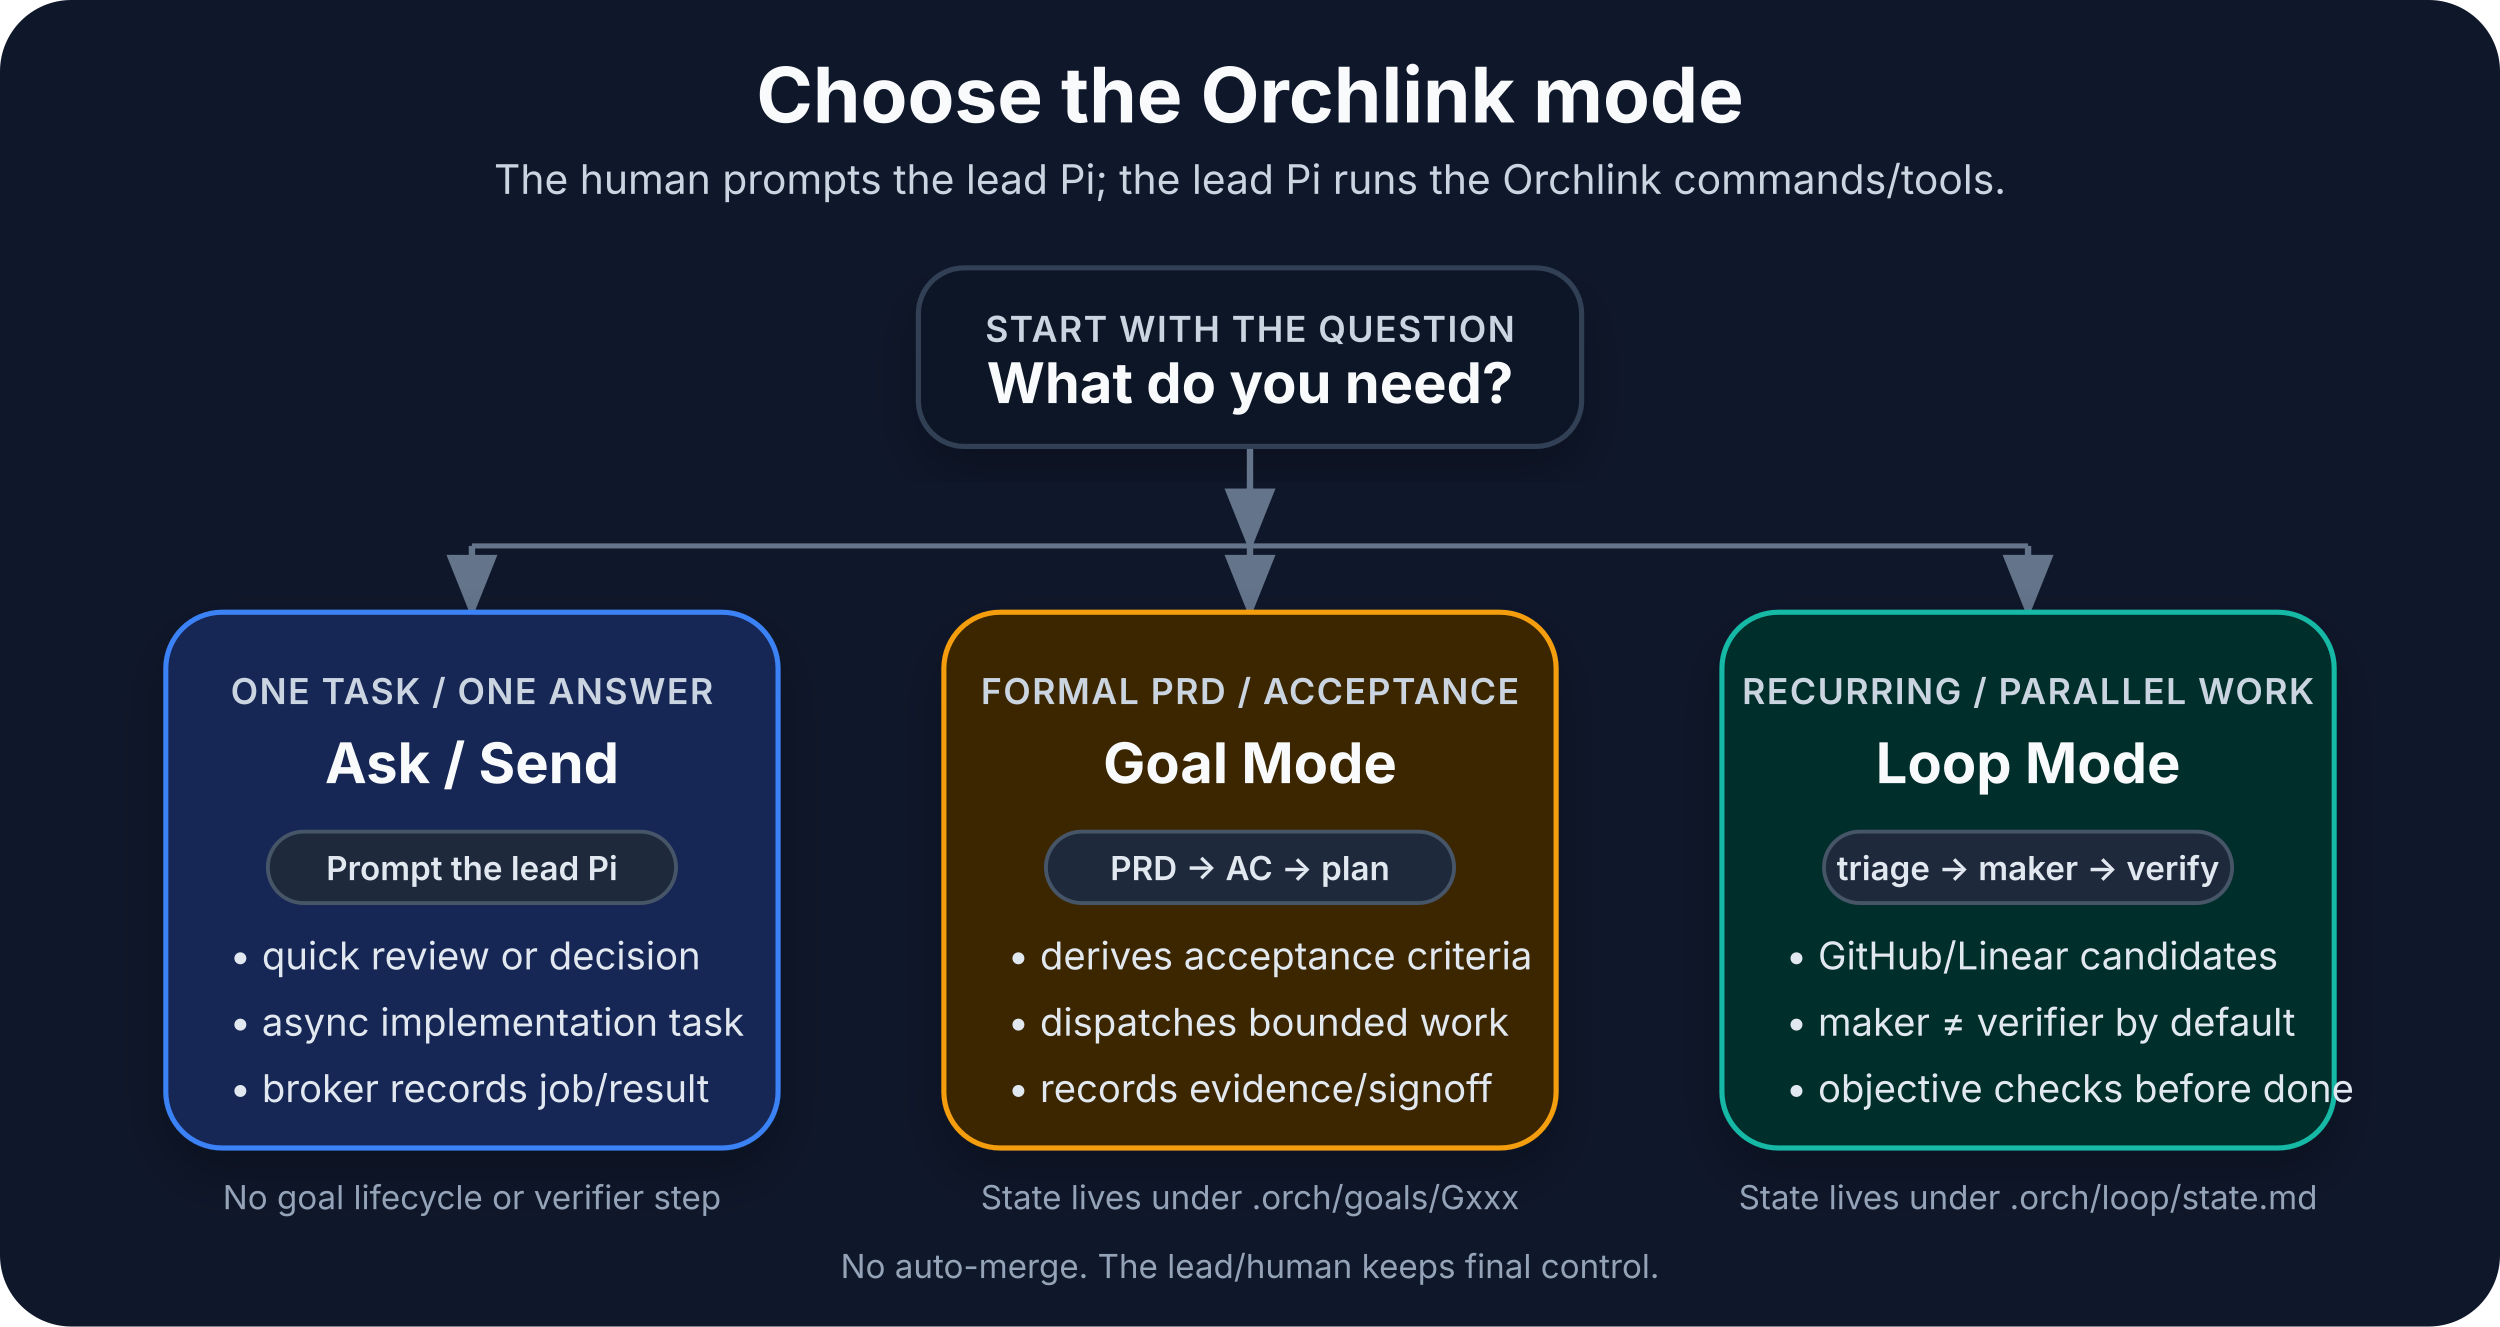
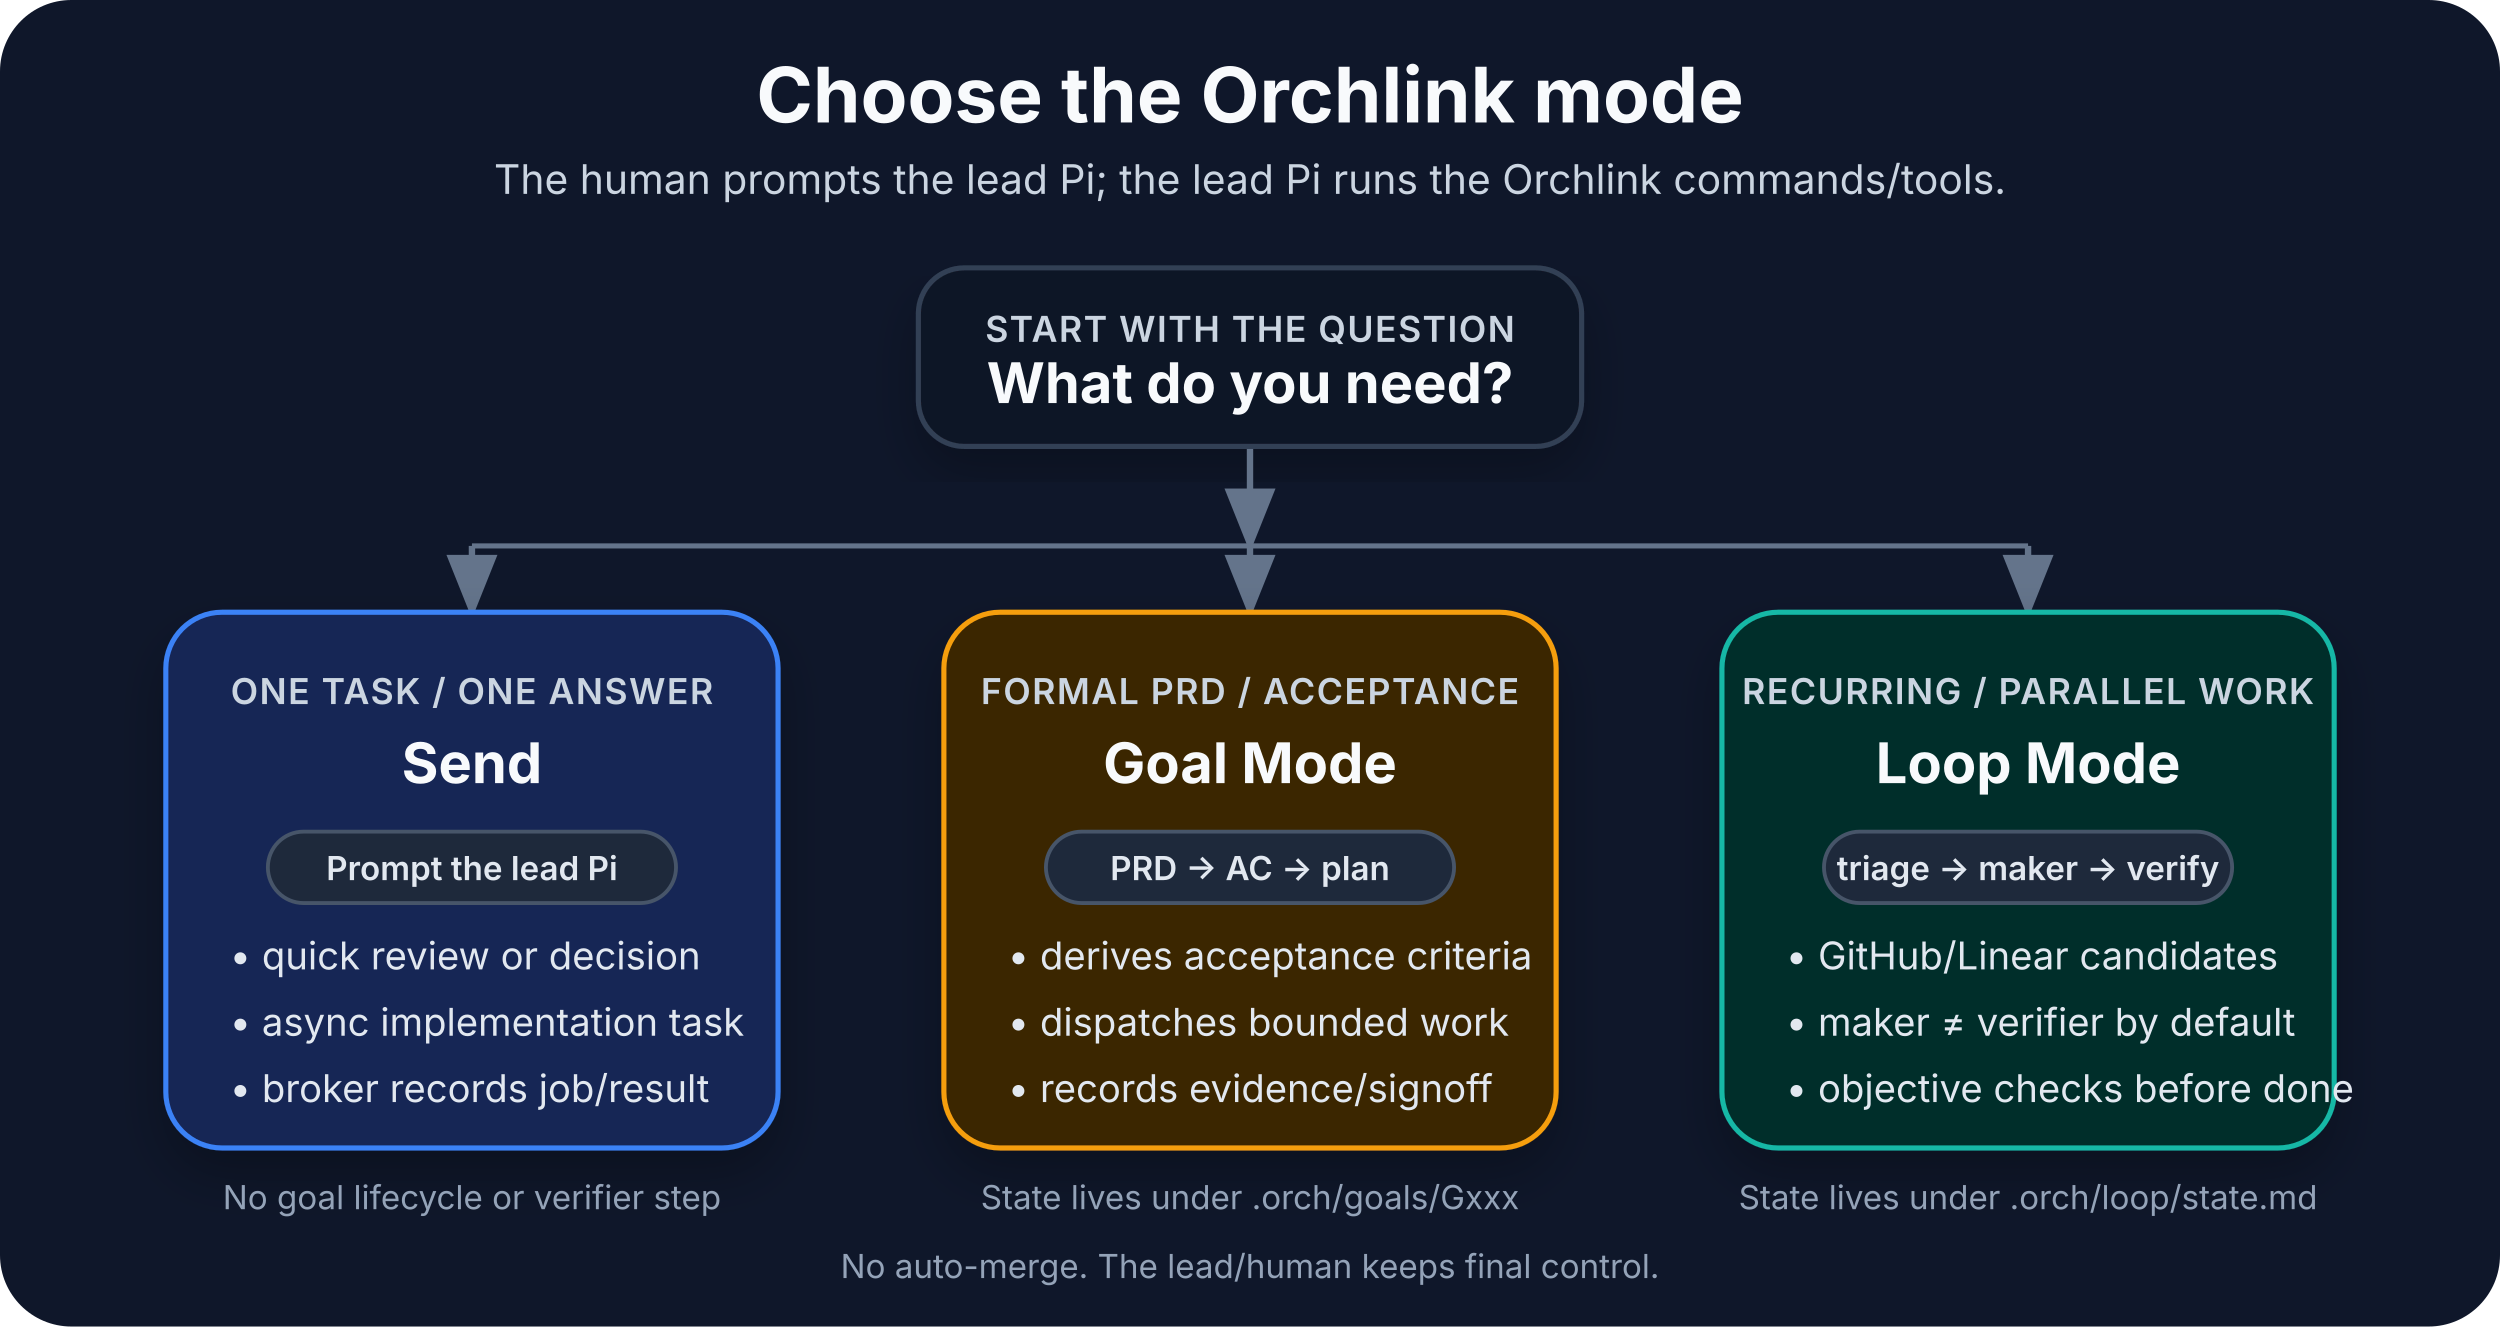
<svg xmlns="http://www.w3.org/2000/svg" width="980" height="520" viewBox="0 0 980 520" fill="none" role="img" aria-labelledby="title desc">
  <style>
    .bg { fill: #0f172a; }
    .panel { fill: #111827; stroke: #334155; stroke-width: 2; }
-     .panelAsk { fill: #172554; stroke: #3b82f6; }
+     .panelTask { fill: #172554; stroke: #3b82f6; }
    .panelGoal { fill: #3b2605; stroke: #f59e0b; }
    .panelLoop { fill: #052e2b; stroke: #14b8a6; }
    .title { fill: #f8fafc; font: 700 30px ui-sans-serif, system-ui, -apple-system, BlinkMacSystemFont, "Segoe UI", sans-serif; }
    .subtitle { fill: #cbd5e1; font: 400 16px ui-sans-serif, system-ui, -apple-system, BlinkMacSystemFont, "Segoe UI", sans-serif; }
    .h { fill: #f8fafc; font: 700 22px ui-sans-serif, system-ui, -apple-system, BlinkMacSystemFont, "Segoe UI", sans-serif; }
    .kicker { fill: #cbd5e1; font: 600 14px ui-sans-serif, system-ui, -apple-system, BlinkMacSystemFont, "Segoe UI", sans-serif; letter-spacing: .04em; }
    .body { fill: #e2e8f0; font: 400 15px ui-sans-serif, system-ui, -apple-system, BlinkMacSystemFont, "Segoe UI", sans-serif; }
    .muted { fill: #94a3b8; font: 400 13px ui-sans-serif, system-ui, -apple-system, BlinkMacSystemFont, "Segoe UI", sans-serif; }
    .arrow { stroke: #64748b; stroke-width: 2.5; marker-end: url(#arrowhead); }
    .connector { stroke: #64748b; stroke-width: 2; }
    .pill { fill: #1e293b; stroke: #475569; stroke-width: 1.5; }
    .pillText { fill: #e2e8f0; font: 600 13px ui-sans-serif, system-ui, -apple-system, BlinkMacSystemFont, "Segoe UI", sans-serif; }
  </style>
  <defs>
    <marker id="arrowhead" markerWidth="10" markerHeight="8" refX="9" refY="4" orient="auto">
      <path d="M0,0 L10,4 L0,8 Z" fill="#64748b" />
    </marker>
    <filter id="shadow" x="-10%" y="-10%" width="120%" height="130%">
      <feDropShadow dx="0" dy="10" stdDeviation="10" flood-color="#000000" flood-opacity="0.25" />
    </filter>
  </defs>
  <rect class="bg" width="980" height="520" rx="28" />
  <text x="490" y="48" text-anchor="middle" class="title">Choose the Orchlink mode</text>
  <text x="490" y="76" text-anchor="middle" class="subtitle">The human prompts the lead Pi; the lead Pi runs the Orchlink commands/tools.</text>
  <rect x="360" y="105" width="260" height="70" rx="18" class="panel" filter="url(#shadow)" />
  <text x="490" y="134" text-anchor="middle" class="kicker">START WITH THE QUESTION</text>
  <text x="490" y="158" text-anchor="middle" class="h">What do you need?</text>
  <line x1="490" y1="176" x2="490" y2="214" class="arrow" />
  <line x1="185" y1="214" x2="795" y2="214" class="connector" />
  <line x1="185" y1="214" x2="185" y2="240" class="arrow" />
  <line x1="490" y1="214" x2="490" y2="240" class="arrow" />
  <line x1="795" y1="214" x2="795" y2="240" class="arrow" />
-   <rect x="65" y="240" width="240" height="210" rx="22" class="panel panelAsk" filter="url(#shadow)" />
+   <rect x="65" y="240" width="240" height="210" rx="22" class="panel panelTask" filter="url(#shadow)" />
  <text x="185" y="276" text-anchor="middle" class="kicker">ONE TASK / ONE ANSWER</text>
-   <text x="185" y="307" text-anchor="middle" class="h">Ask / Send</text>
+   <text x="185" y="307" text-anchor="middle" class="h">Send</text>
  <rect x="105" y="326" width="160" height="28" rx="14" class="pill" />
  <text x="185" y="345" text-anchor="middle" class="pillText">Prompt the lead Pi</text>
  <text x="90" y="380" class="body">• quick review or decision</text>
  <text x="90" y="406" class="body">• async implementation task</text>
  <text x="90" y="432" class="body">• broker records job/result</text>
  <text x="185" y="474" text-anchor="middle" class="muted">No goal lifecycle or verifier step</text>
  <rect x="370" y="240" width="240" height="210" rx="22" class="panel panelGoal" filter="url(#shadow)" />
  <text x="490" y="276" text-anchor="middle" class="kicker">FORMAL PRD / ACCEPTANCE</text>
  <text x="490" y="307" text-anchor="middle" class="h">Goal Mode</text>
  <rect x="410" y="326" width="160" height="28" rx="14" class="pill" />
  <text x="490" y="345" text-anchor="middle" class="pillText">PRD → AC → plan</text>
  <text x="395" y="380" class="body">• derives acceptance criteria</text>
  <text x="395" y="406" class="body">• dispatches bounded work</text>
  <text x="395" y="432" class="body">• records evidence/signoff</text>
  <text x="490" y="474" text-anchor="middle" class="muted">State lives under .orch/goals/Gxxx</text>
  <rect x="675" y="240" width="240" height="210" rx="22" class="panel panelLoop" filter="url(#shadow)" />
  <text x="795" y="276" text-anchor="middle" class="kicker">RECURRING / PARALLEL WORK</text>
  <text x="795" y="307" text-anchor="middle" class="h">Loop Mode</text>
  <rect x="715" y="326" width="160" height="28" rx="14" class="pill" />
  <text x="795" y="345" text-anchor="middle" class="pillText">triage → maker → verify</text>
  <text x="700" y="380" class="body">• GitHub/Linear candidates</text>
  <text x="700" y="406" class="body">• maker ≠ verifier by default</text>
  <text x="700" y="432" class="body">• objective checks before done</text>
  <text x="795" y="474" text-anchor="middle" class="muted">State lives under .orch/loop/state.md</text>
  <text x="490" y="501" text-anchor="middle" class="muted">No auto-merge. The lead/human keeps final control.</text>
</svg>
